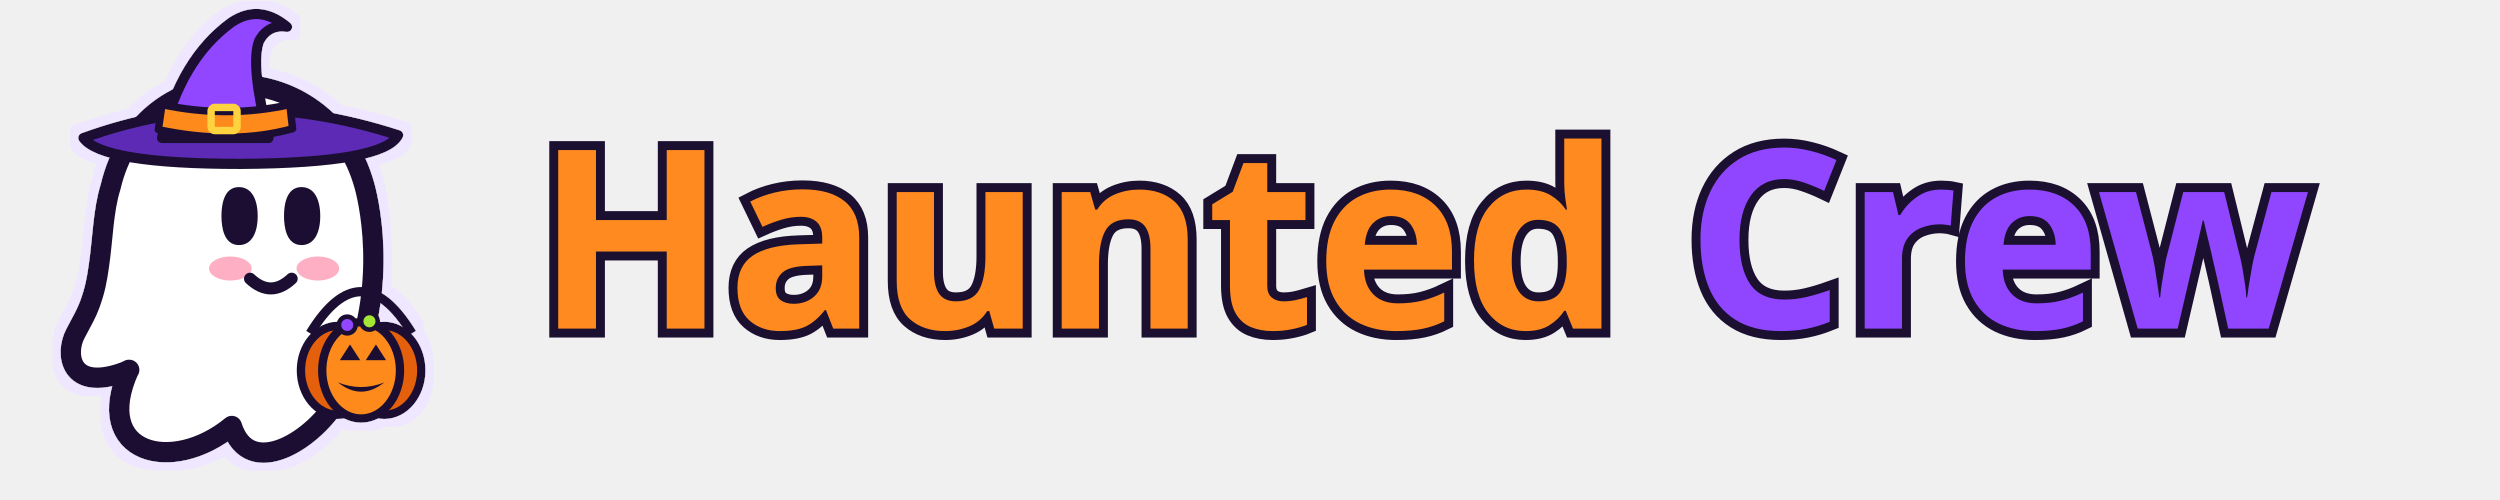
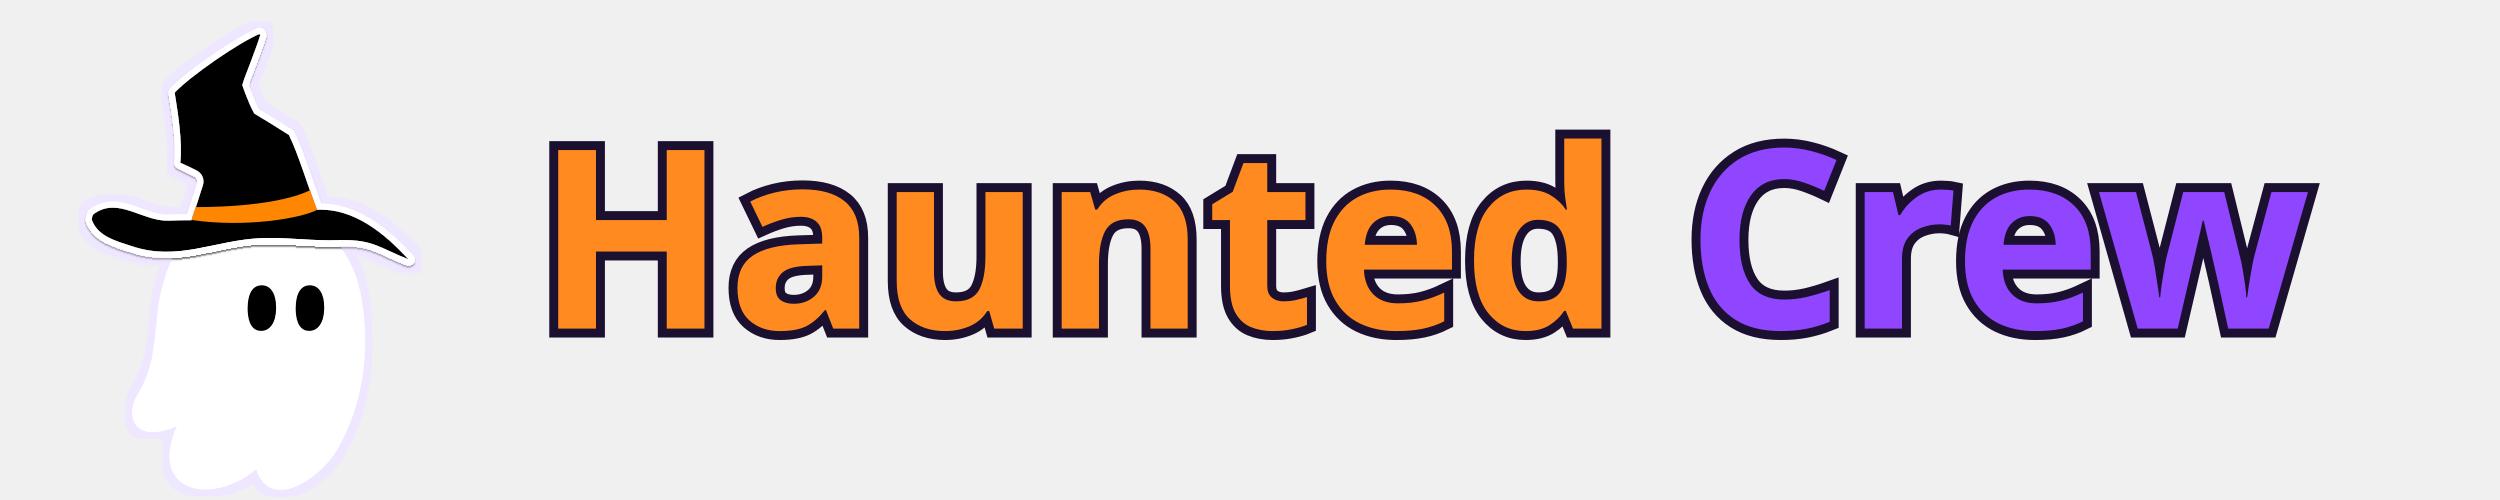
<svg xmlns="http://www.w3.org/2000/svg" viewBox="0 0 700 140">
-   <svg x="0" y="0" width="140" height="140" viewBox="120 20 1080 1080">
-     <filter id="rim" x="-15%" y="-15%" width="130%" height="130%">
-       <feMorphology in="SourceAlpha" operator="dilate" radius="16" result="d" />
+   <svg x="0" y="0" width="140" height="140" viewBox="-3.4 -34.8 902.9 902.9">
+     <filter id="wm_rim" x="-10%" y="-10%" width="120%" height="120%">
+       <feMorphology in="SourceAlpha" operator="dilate" radius="12.6" result="d" />
      <feFlood flood-color="#efe6ff" />
      <feComposite in2="d" operator="in" result="r" />
      <feMerge>
        <feMergeNode in="r" />
        <feMergeNode in="SourceGraphic" />
      </feMerge>
    </filter>
-     <g filter="url(#rim)">
-       <path d="M398.554 818.914C316.315 1001.03 491.477 1046.74 620.672 940.156C658.687 1059.66 801.052 970.473 852.234 877.795C964.787 673.567 919.318 465.357 907.64 422.374C827.637 129.443 427.623 128.946 358.8 423.865C342.651 475.544 342.402 534.18 333.458 595.051C328.986 625.86 325.507 645.488 313.83 677.785C306.873 696.424 297.68 712.819 282.773 740.645C259.915 783.881 269.604 867.113 387.87 823.883L399.051 818.914H398.554Z" fill="#ffffff" stroke="#1b1030" stroke-width="44" stroke-linejoin="round" />
-       <ellipse cx="617.5" cy="600" rx="46" ry="26" fill="#ff7a9c" opacity="0.6" />
-       <ellipse cx="806.6" cy="600" rx="46" ry="26" fill="#ff7a9c" opacity="0.6" />
-       <path d="M636.123 549.353C603.328 549.353 598.359 510.097 598.359 486.742C598.359 465.623 602.086 448.977 609.293 438.293C615.504 428.852 624.697 424.131 636.123 424.131C647.555 424.131 657.492 428.852 664.447 438.541C672.398 449.474 676.623 466.12 676.623 486.742C676.623 525.998 661.471 549.353 636.375 549.353H636.123Z" fill="#1b1030" />
-       <path d="M771.24 549.353C738.445 549.353 733.477 510.097 733.477 486.742C733.477 465.623 737.203 448.977 744.41 438.293C750.621 428.852 759.814 424.131 771.24 424.131C782.672 424.131 792.609 428.852 799.564 438.541C807.516 449.474 811.74 466.12 811.74 486.742C811.74 525.998 796.588 549.353 771.492 549.353H771.24Z" fill="#1b1030" />
-       <path d="M660 622q45 42 90 0" stroke="#1b1030" stroke-width="26" fill="none" stroke-linecap="round" />
-       <path d="M300 318q330-120 680 -6q-30 60-340 62q-300 0-340-56z" fill="#5b2bb5" stroke="#1b1030" stroke-width="22" stroke-linejoin="round" stroke-linecap="round" />
-       <path d="M470 318q40-170 150-250q60-40 120 10q-40 -6-60 30q-20 50 20 210z" fill="#9046ff" stroke="#1b1030" stroke-width="22" stroke-linejoin="round" stroke-linecap="round" />
-       <path d="M462 300q160 34 290 -2l-6 -52q-136 30-276 0z" fill="#ff8a1f" stroke="#1b1030" stroke-width="16" stroke-linejoin="round" stroke-linecap="round" />
-       <rect x="576" y="252" width="56" height="50" rx="8" fill="none" stroke="#ffd23f" stroke-width="16" />
-       <g transform="translate(900 780)">
-         <path d="M-110 -40q110 -180 220 0" fill="none" stroke="#1b1030" stroke-width="20" />
-         <ellipse cx="-50" cy="40" rx="80" ry="96" fill="#e5600b" stroke="#1b1030" stroke-width="18" stroke-linejoin="round" stroke-linecap="round" />
-         <ellipse cx="50" cy="40" rx="80" ry="96" fill="#e5600b" stroke="#1b1030" stroke-width="18" stroke-linejoin="round" stroke-linecap="round" />
-         <ellipse cx="0" cy="40" rx="84" ry="104" fill="#ff8a1f" stroke="#1b1030" stroke-width="18" stroke-linejoin="round" stroke-linecap="round" />
-         <path d="M-46 18l22 -34 22 34zM10 18l22 -34 22 34z" fill="#1b1030" />
-         <path d="M-50 66q50 40 100 0q-50 20-100 0z" fill="#1b1030" />
-         <circle cx="-30" cy="-58" r="18" fill="#9046ff" stroke="#1b1030" stroke-width="10" stroke-linejoin="round" stroke-linecap="round" />
-         <circle cx="18" cy="-66" r="18" fill="#a3e635" stroke="#1b1030" stroke-width="10" stroke-linejoin="round" stroke-linecap="round" />
+     <g filter="url(#wm_rim)">
+       <path d="M316.16 734.63C263.2 851.91 376 881.35 459.2 812.71C483.68 889.67 575.35 832.23 608.31 772.55C680.79 641.04 651.51 506.96 643.99 479.28C592.47 290.64 334.88 290.32 290.56 480.24C280.16 513.52 280 551.28 274.24 590.48C271.36 610.32 269.12 622.96 261.6 643.76C257.12 655.76 251.2 666.32 241.6 684.24C226.88 712.08 233.12 765.67 309.28 737.83L316.48 734.63H316.16Z" fill="white" />
+       <path d="M469.12 561.04C448 561.04 444.8 535.76 444.8 520.72C444.8 507.12 447.2 496.4 451.84 489.52C455.84 483.44 461.76 480.4 469.12 480.4C476.48 480.4 482.88 483.44 487.36 489.68C492.48 496.72 495.2 507.44 495.2 520.72C495.2 546 485.44 561.04 469.28 561.04H469.12Z" fill="black" />
+       <path d="M555.99 561.04C534.88 561.04 531.67 535.76 531.67 520.72C531.67 507.12 534.08 496.4 538.72 489.52C542.72 483.44 548.63 480.4 555.99 480.4C563.35 480.4 569.75 483.44 574.23 489.68C579.35 496.72 582.07 507.44 582.07 520.72C582.07 546 572.31 561.04 556.15 561.04H555.99Z" fill="black" />
+       <mask id="wm_mask0_1_2212" style="mask-type:alpha" maskUnits="userSpaceOnUse" x="234" y="338" width="422" height="514">
+         <path d="M315.84 736.24C262.94 853.76 375.62 883.25 458.74 814.48C483.19 891.59 574.78 834.04 607.71 774.24C680.11 642.46 650.86 508.11 643.35 480.38C591.88 291.36 334.54 291.04 290.27 481.34C279.88 514.68 279.72 552.52 273.97 591.8C271.09 611.68 268.85 624.34 261.34 645.18C256.86 657.21 250.95 667.79 241.36 685.74C226.65 713.64 232.89 767.35 308.97 739.45L316.16 736.24H315.84Z" fill="white" />
+       </mask>
+       <g mask="url(#wm_mask0_1_2212)">
+         <path d="M468.08 562.7C446.98 562.7 443.78 537.37 443.78 522.3C443.78 508.68 446.18 497.93 450.81 491.04C454.81 484.95 460.72 481.9 468.08 481.9C475.43 481.9 481.82 484.95 486.3 491.2C491.41 498.25 494.13 509 494.13 522.3C494.13 547.63 484.38 562.7 468.24 562.7H468.08Z" fill="black" />
+         <path d="M554.87 562.7C533.77 562.7 530.57 537.37 530.57 522.3C530.57 508.68 532.97 497.93 537.61 491.04C541.6 484.95 547.51 481.9 554.87 481.9C562.22 481.9 568.61 484.95 573.09 491.2C578.2 498.25 580.92 509 580.92 522.3C580.92 547.63 571.17 562.7 555.03 562.7H554.87Z" fill="black" />
      </g>
+       <g filter="url(#wm_filter0_d_1_2212)">
+         <path d="M466.57 28.91C460.89 48.18 437.86 107.39 437.86 107.39L434.25 118.67C434.25 118.67 444.15 148.87 455.66 170C476.77 182.63 497.7 195.58 518.43 208.83C534.29 240.16 554.52 306.3 569.01 343.88C635.77 340.44 691.74 387.13 734.52 433.69C683.57 413.96 671.17 397.93 613.26 398.84L612.41 398.68L609.68 398.82C564.57 400.94 514.79 393.33 468.16 395.24C384.98 398.64 317.41 438 234.06 409.68C208.46 400.99 173.58 393.25 162.31 362.45C162.71 357.51 162.66 353.61 167.55 350.28C211.14 320.64 254.66 365.26 300.98 363.53C314.77 363.01 328.58 362.81 342.38 362.74C348.3 345.53 358.55 313.3 362.93 299.42C364.3 295.1 364.27 290.47 362.88 286.16C361.1 280.65 357.23 276.07 352.06 273.47C343.62 269.22 330.47 262.71 322.15 259.15C325.95 219.54 318.21 171.45 311.88 132.41C340.11 102.6 426.76 42.49 465.35 26.32L466.57 28.91Z" fill="black" />
+         <mask id="wm_mask1_1_2212" style="mask-type:luminance" maskUnits="userSpaceOnUse" x="151" y="14" width="596" height="432">
+           <path d="M746.31 14.32H151.31V445.32H746.31V14.32Z" fill="white" />
+           <path d="M466.57 28.91C460.89 48.18 437.86 107.39 437.86 107.39L434.25 118.67C434.25 118.67 444.15 148.87 455.66 170C476.77 182.63 497.7 195.58 518.43 208.83C534.29 240.16 554.52 306.3 569.01 343.88C635.77 340.44 691.74 387.13 734.52 433.69C683.57 413.96 671.17 397.93 613.26 398.84L612.41 398.68L609.68 398.82C564.57 400.94 514.79 393.33 468.16 395.24C384.98 398.64 317.41 438 234.06 409.68C208.46 400.99 173.58 393.25 162.31 362.45C162.71 357.51 162.66 353.61 167.55 350.28C211.14 320.64 254.66 365.26 300.98 363.53C314.77 363.01 328.58 362.81 342.38 362.74C348.3 345.53 358.55 313.3 362.93 299.42C364.3 295.1 364.27 290.47 362.88 286.16C361.1 280.65 357.23 276.07 352.06 273.47C343.62 269.22 330.47 262.71 322.15 259.15C325.95 219.54 318.21 171.45 311.88 132.41C340.11 102.6 426.76 42.49 465.35 26.32L466.57 28.91Z" fill="black" />
+         </mask>
+         <g mask="url(#wm_mask1_1_2212)">
+           <path d="M466.57 28.91C460.89 48.18 437.86 107.39 437.86 107.39L434.25 118.67C434.25 118.67 444.15 148.87 455.66 170C476.77 182.63 497.7 195.58 518.43 208.83C534.29 240.16 554.52 306.3 569.01 343.88C635.77 340.44 691.74 387.13 734.52 433.69C683.57 413.96 671.17 397.93 613.26 398.84L612.41 398.68L609.68 398.82C564.57 400.94 514.79 393.33 468.16 395.24C384.98 398.64 317.41 438 234.06 409.68C208.46 400.99 173.58 393.25 162.31 362.45C162.71 357.51 162.66 353.61 167.55 350.28C211.14 320.64 254.66 365.26 300.98 363.53C314.77 363.01 328.58 362.81 342.38 362.74C348.3 345.53 358.55 313.3 362.93 299.42C364.3 295.1 364.27 290.47 362.88 286.16C361.1 280.65 357.23 276.07 352.06 273.47C343.62 269.22 330.47 262.71 322.15 259.15C325.95 219.54 318.21 171.45 311.88 132.41C340.11 102.6 426.76 42.49 465.35 26.32L466.57 28.91Z" stroke-width="22" stroke-linejoin="round" stroke="white" />
+         </g>
+       </g>
+       <path d="M556.47 308.79C488.58 341.49 350.06 339.07 350.06 339.07C350.06 339.07 344 354.89 342.29 362.44C441.88 376.95 541.51 358.86 569.18 344.19L556.47 308.79Z" fill="#FE8600" />
+       <defs>
+         <filter id="wm_filter0_d_1_2212" x="147.31" y="14.32" width="602.21" height="437.37" filterUnits="userSpaceOnUse" color-interpolation-filters="sRGB">
+           <feFlood flood-opacity="0" result="BackgroundImageFix" />
+           <feColorMatrix in="SourceAlpha" type="matrix" values="0 0 0 0 0 0 0 0 0 0 0 0 0 0 0 0 0 0 127 0" result="hardAlpha" />
+           <feOffset dy="3" />
+           <feGaussianBlur stdDeviation="2" />
+           <feComposite in2="hardAlpha" operator="out" />
+           <feColorMatrix type="matrix" values="0 0 0 0 0 0 0 0 0 0 0 0 0 0 0 0 0 0 0.55 0" />
+           <feBlend mode="normal" in2="BackgroundImageFix" result="effect1_dropShadow_1_2212" />
+           <feBlend mode="normal" in="SourceGraphic" in2="effect1_dropShadow_1_2212" result="shape" />
+         </filter>
+       </defs>
    </g>
  </svg>
  <text x="150" y="92" font-family="Fredoka, 'Baloo 2', 'Comic Sans MS', system-ui, sans-serif" font-weight="700" font-size="70" stroke="#1b1030" stroke-width="5" paint-order="stroke">
    <tspan fill="#ff8a1f">Haunted</tspan>
    <tspan fill="#9046ff">Crew</tspan>
  </text>
</svg>
